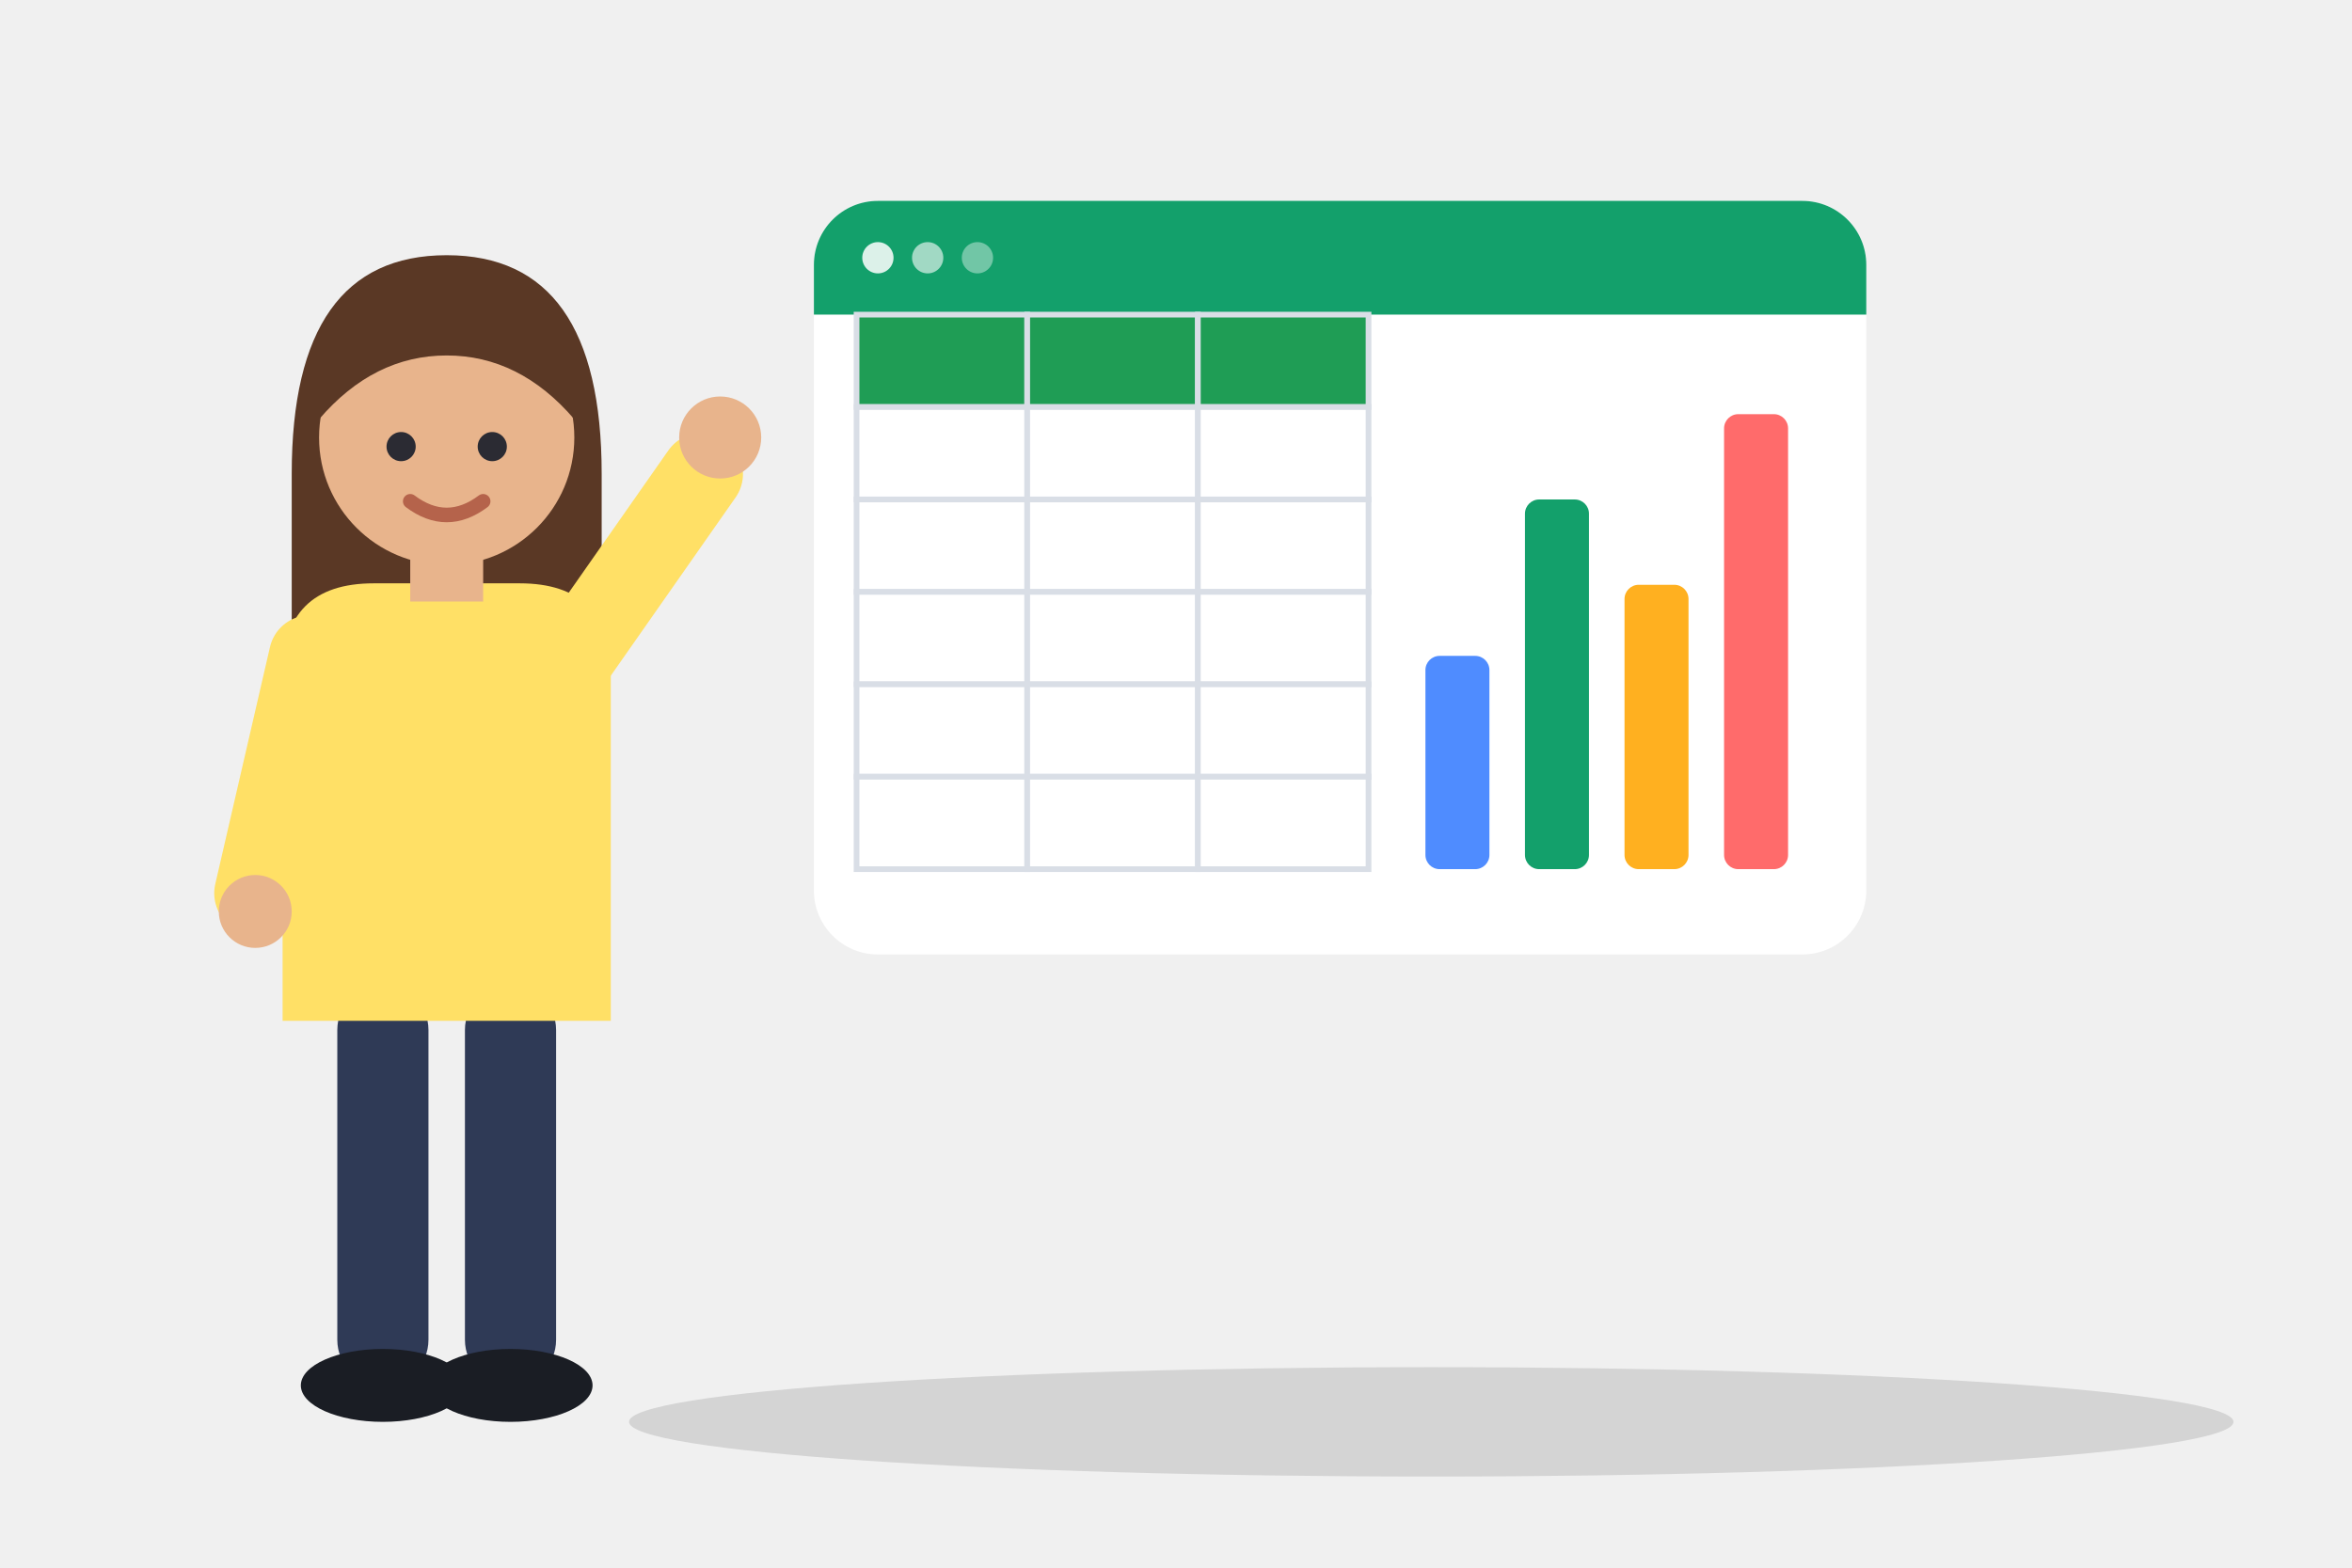
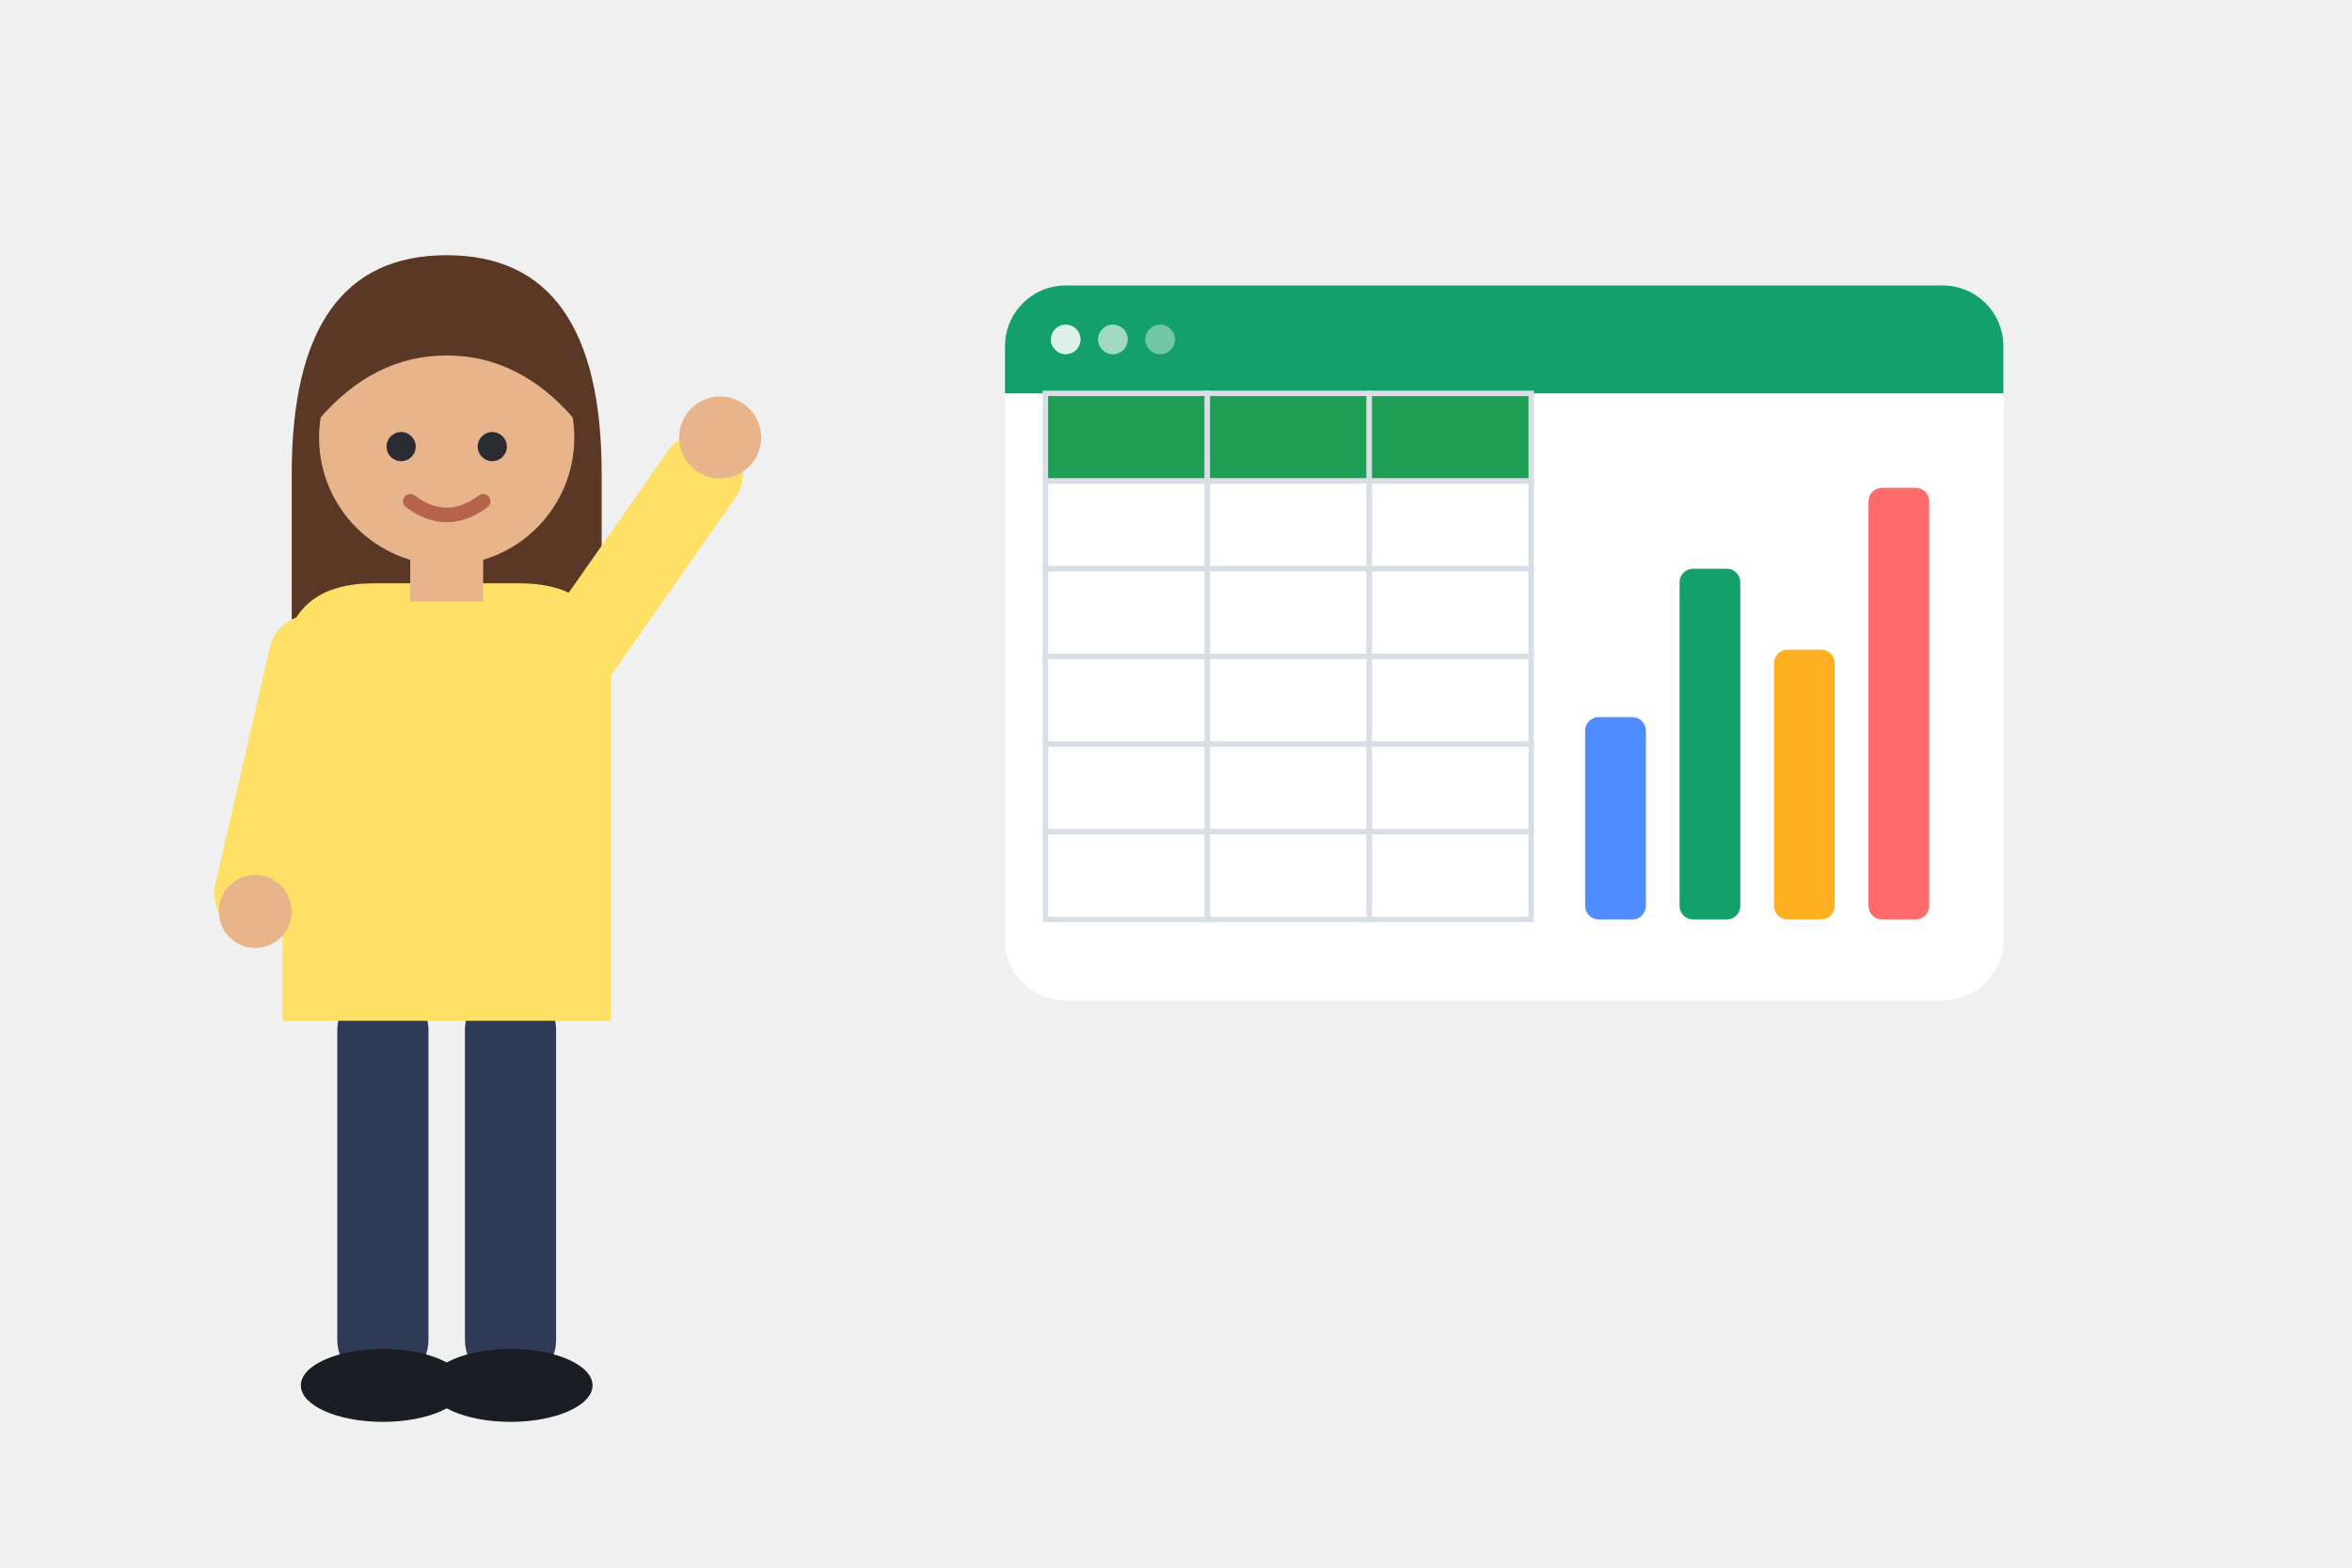
<svg xmlns="http://www.w3.org/2000/svg" viewBox="18 26 248 172" width="300" height="200">
-   <ellipse cx="170" cy="182" rx="88" ry="6" fill="#000" opacity=".12" />
-   <g transform="translate(82 34) scale(.78)">
+   <g transform="translate(104 44) scale(.74)">
    <g>
      <rect x="26" y="18" width="148" height="106" rx="9" fill="#fff" />
      <path d="M26 27a9 9 0 0 1 9-9h130a9 9 0 0 1 9 9v7H26z" fill="#13A06B" />
      <circle cx="35" cy="26" r="2.2" fill="#fff" opacity=".85" />
      <circle cx="42" cy="26" r="2.2" fill="#fff" opacity=".6" />
      <circle cx="49" cy="26" r="2.2" fill="#fff" opacity=".4" />
      <rect x="32" y="34" width="24" height="13" fill="#1F9D55" stroke="#D9DEE6" stroke-width=".8" />
      <rect x="56" y="34" width="24" height="13" fill="#1F9D55" stroke="#D9DEE6" stroke-width=".8" />
      <rect x="80" y="34" width="24" height="13" fill="#1F9D55" stroke="#D9DEE6" stroke-width=".8" />
      <rect x="32" y="47" width="24" height="13" fill="#fff" stroke="#D9DEE6" stroke-width=".8" />
      <rect x="56" y="47" width="24" height="13" fill="#fff" stroke="#D9DEE6" stroke-width=".8" />
      <rect x="80" y="47" width="24" height="13" fill="#fff" stroke="#D9DEE6" stroke-width=".8" />
      <rect x="32" y="60" width="24" height="13" fill="#fff" stroke="#D9DEE6" stroke-width=".8" />
      <rect x="56" y="60" width="24" height="13" fill="#fff" stroke="#D9DEE6" stroke-width=".8" />
      <rect x="80" y="60" width="24" height="13" fill="#fff" stroke="#D9DEE6" stroke-width=".8" />
      <rect x="32" y="73" width="24" height="13" fill="#fff" stroke="#D9DEE6" stroke-width=".8" />
      <rect x="56" y="73" width="24" height="13" fill="#fff" stroke="#D9DEE6" stroke-width=".8" />
      <rect x="80" y="73" width="24" height="13" fill="#fff" stroke="#D9DEE6" stroke-width=".8" />
      <rect x="32" y="86" width="24" height="13" fill="#fff" stroke="#D9DEE6" stroke-width=".8" />
      <rect x="56" y="86" width="24" height="13" fill="#fff" stroke="#D9DEE6" stroke-width=".8" />
      <rect x="80" y="86" width="24" height="13" fill="#fff" stroke="#D9DEE6" stroke-width=".8" />
      <rect x="32" y="99" width="24" height="13" fill="#fff" stroke="#D9DEE6" stroke-width=".8" />
      <rect x="56" y="99" width="24" height="13" fill="#fff" stroke="#D9DEE6" stroke-width=".8" />
      <rect x="80" y="99" width="24" height="13" fill="#fff" stroke="#D9DEE6" stroke-width=".8" />
      <rect x="112" y="82" width="9" height="30" rx="2" fill="#4F8CFF" />
      <rect x="126" y="60" width="9" height="52" rx="2" fill="#13A06B" />
      <rect x="140" y="72" width="9" height="40" rx="2" fill="#FFB020" />
      <rect x="154" y="48" width="9" height="64" rx="2" fill="#FF6B6B" />
    </g>
  </g>
  <path d="M45 78q0-24 17-24t17 24v20h-34z" fill="#5A3825" />
  <rect x="50" y="134" width="10" height="44" rx="5" fill="#2F3A56" />
  <rect x="64" y="134" width="10" height="44" rx="5" fill="#2F3A56" />
  <ellipse cx="55" cy="178" rx="9" ry="4" fill="#1A1D24" />
  <ellipse cx="69" cy="178" rx="9" ry="4" fill="#1A1D24" />
  <path d="M44 100q0-10 10-10h16q10 0 10 10v38h-36z" fill="#FFE066" />
  <rect x="58" y="84" width="8" height="8" fill="#E8B48C" />
  <circle cx="62" cy="74" r="14" fill="#E8B48C" />
  <path d="M48 72q0-16 14-16t14 16q-6-7-14-7t-14 7z" fill="#5A3825" />
  <circle cx="57" cy="75" r="1.6" fill="#2B2B33" />
  <circle cx="67" cy="75" r="1.6" fill="#2B2B33" />
  <path d="M58 81q4 3 8 0" fill="none" stroke="#B5634B" stroke-width="1.6" stroke-linecap="round" />
  <path d="M76 98l14-20" stroke="#FFE066" stroke-width="9" stroke-linecap="round" />
  <circle cx="92" cy="74" r="4.5" fill="#E8B48C" />
  <path d="M47 98l-6 26" stroke="#FFE066" stroke-width="9" stroke-linecap="round" />
  <circle cx="41" cy="126" r="4" fill="#E8B48C" />
</svg>
